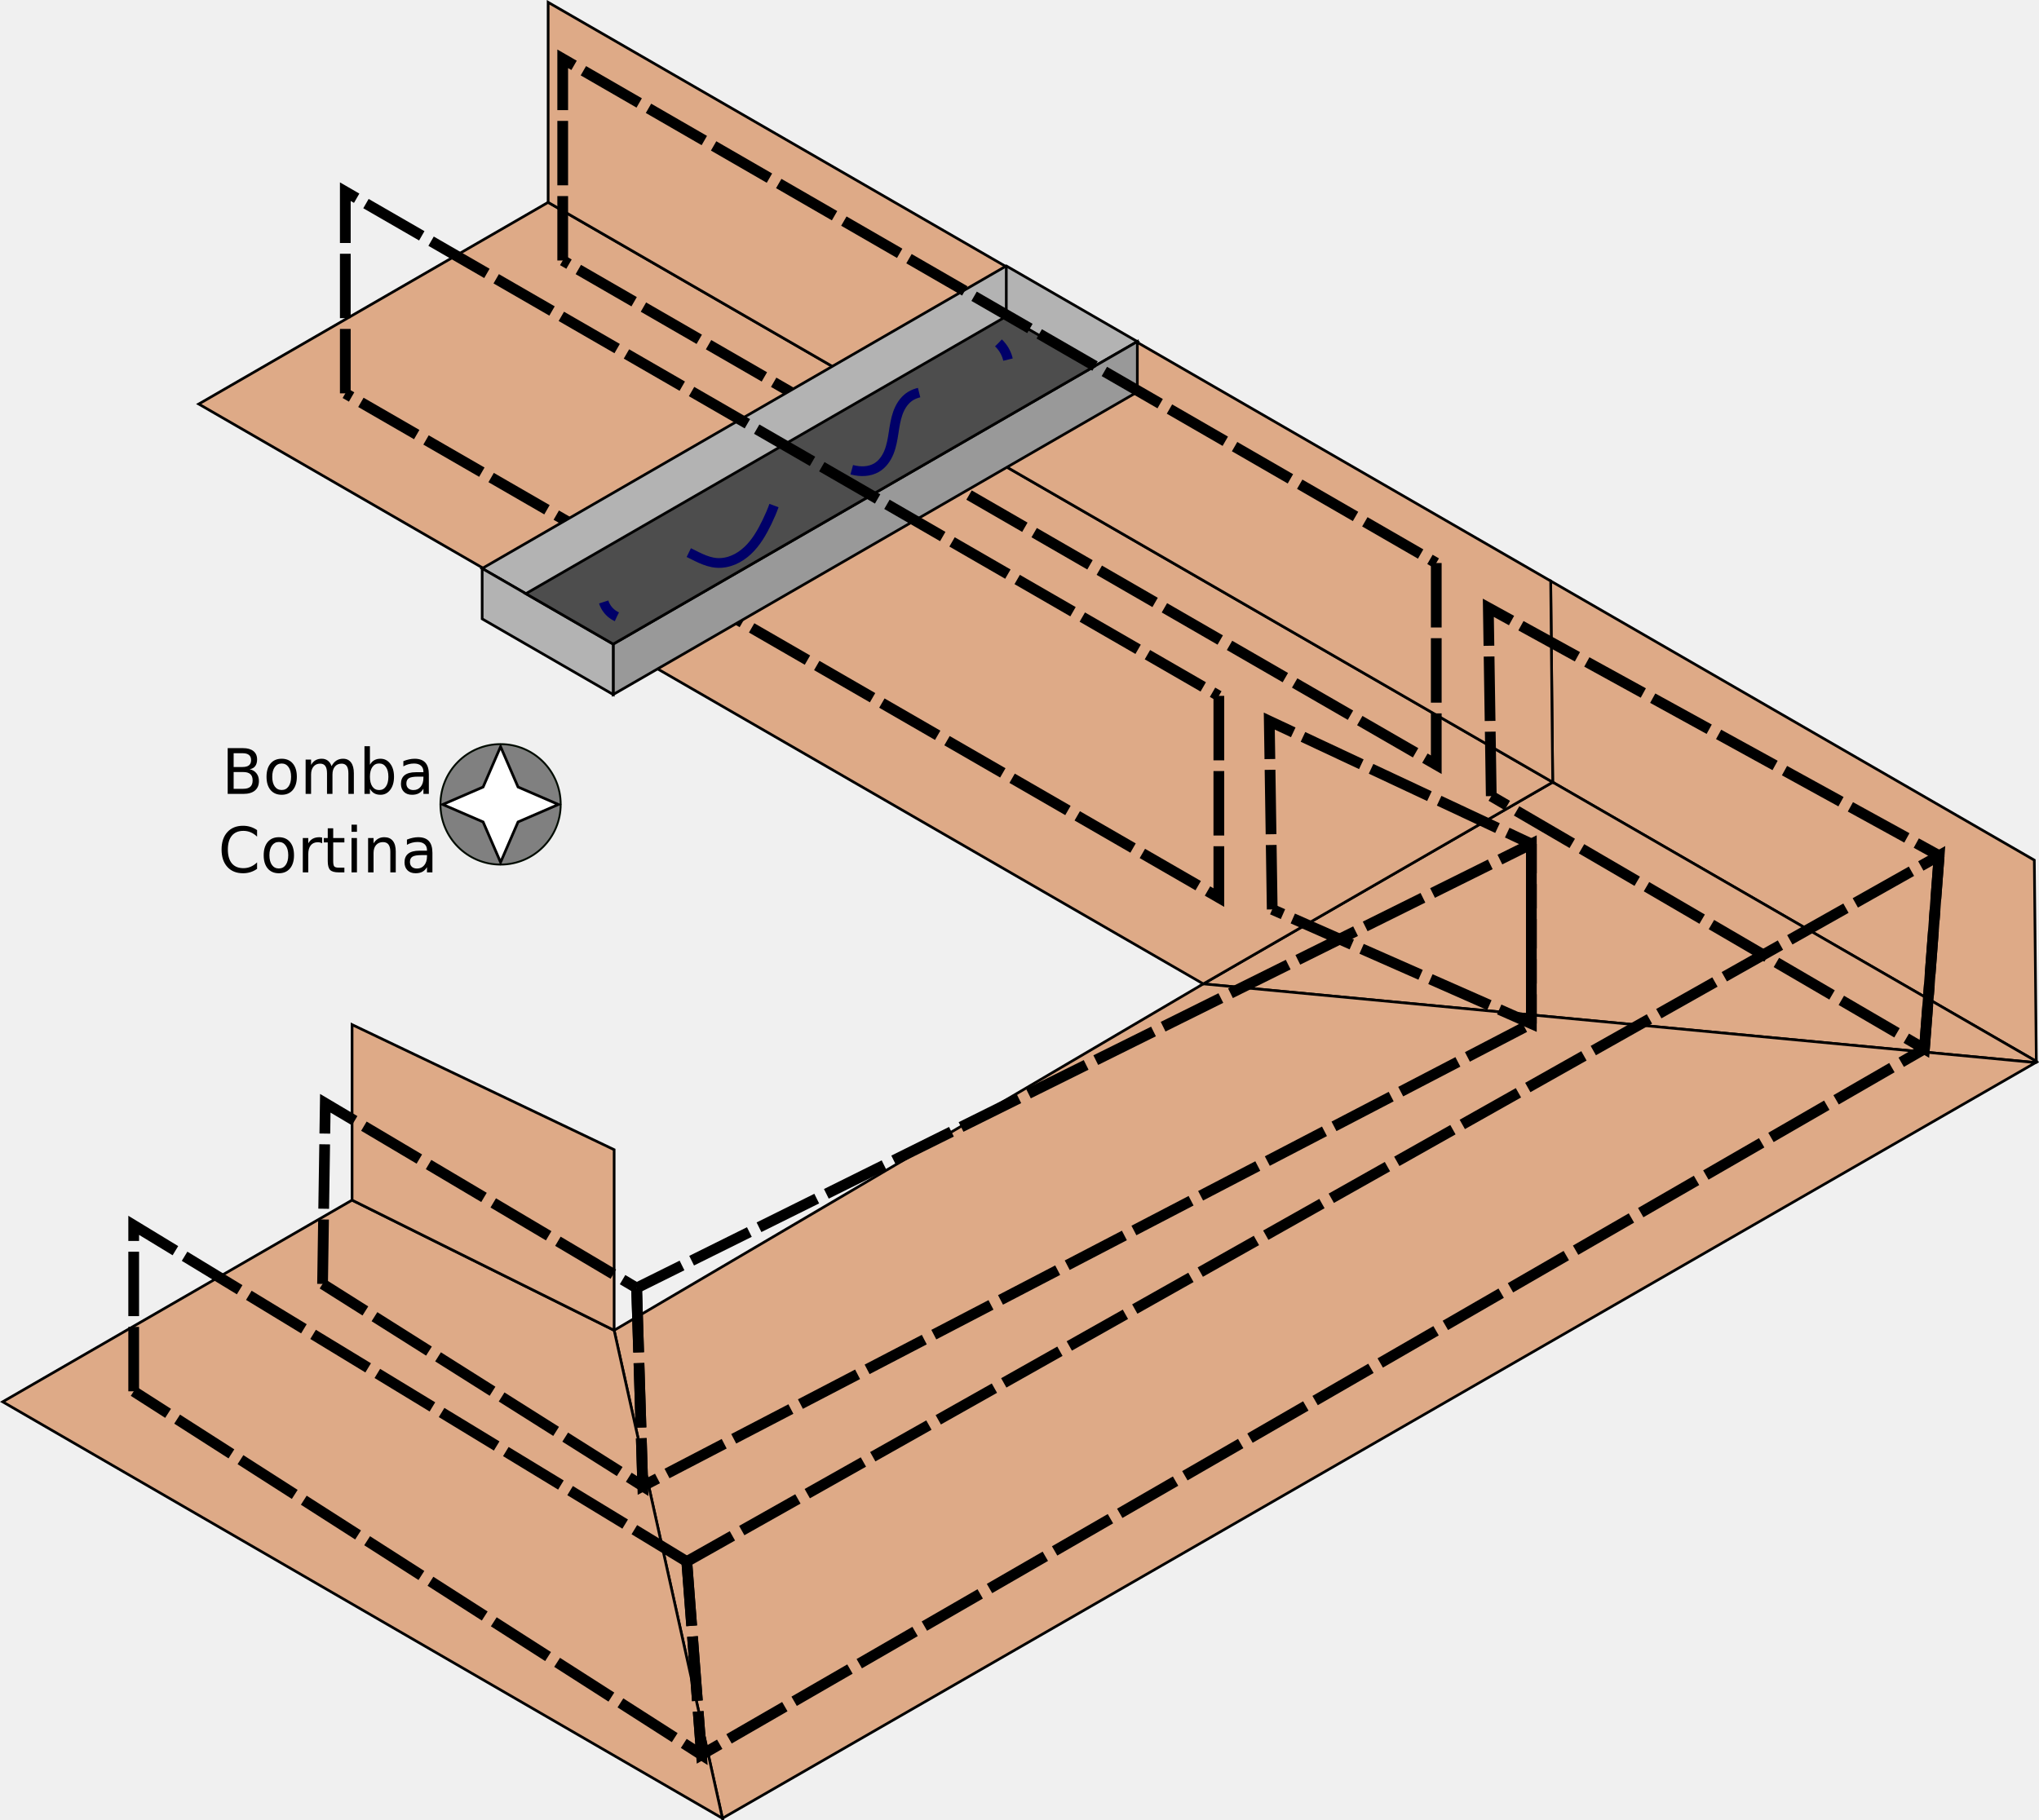
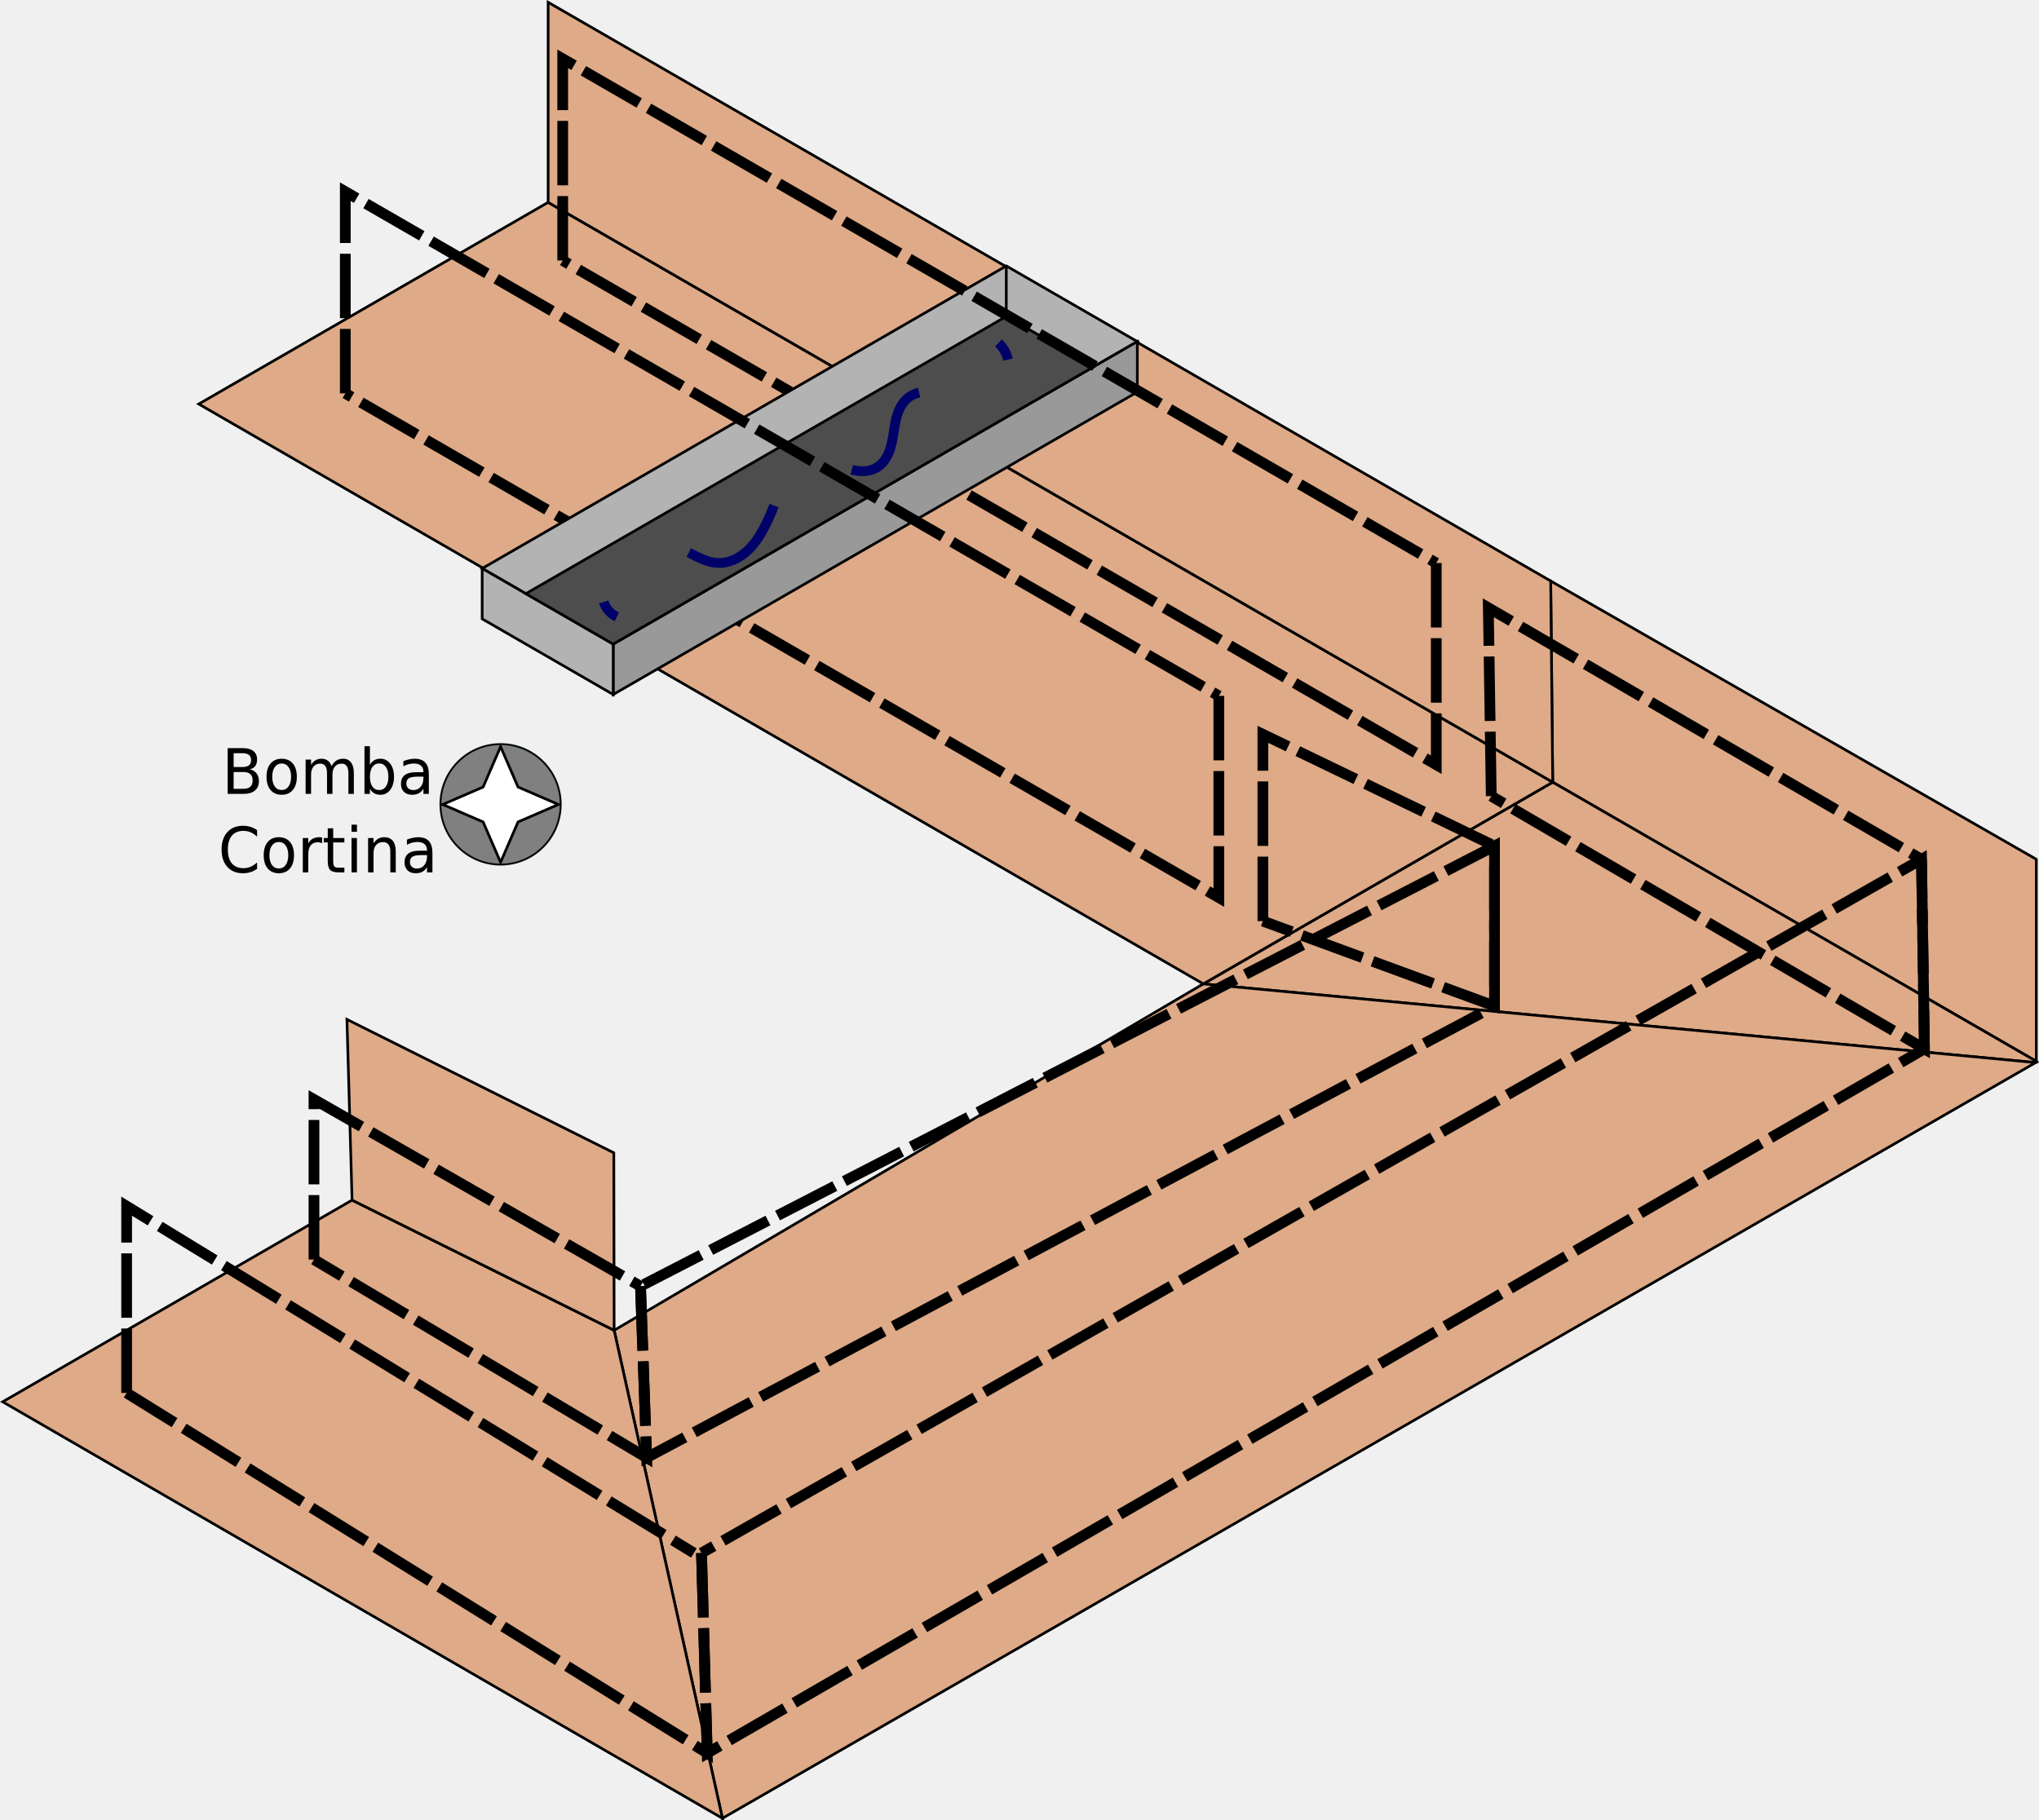
<svg xmlns="http://www.w3.org/2000/svg" width="202.147mm" height="180.462mm" viewBox="0 0 202.147 180.462" version="1.1" id="svg19">
  <defs id="defs13">
    </defs>
  <g id="layer1" transform="translate(-47.36706,-50.49329)">
-     <path style="fill:#deaa87;fill-opacity:1;stroke:#000000;stroke-width:0.265px;stroke-linecap:butt;stroke-linejoin:miter;stroke-opacity:1" d="m 201.302,128.058 -0.2,-19.952 47.947,27.682 0.2,19.952 z" id="path1114-7" />
+     <path style="fill:#deaa87;fill-opacity:1;stroke:#000000;stroke-width:0.265px;stroke-linecap:butt;stroke-linejoin:miter;stroke-opacity:1" d="m 201.302,128.058 -0.2,-19.952 48.147,27.598 v 20.036 z" id="path1114-7" />
    <path transform="translate(66.80399,50.49329)" style="fill:#deaa87;fill-opacity:1;stroke:#000000;stroke-width:0.265px;stroke-linecap:butt;stroke-linejoin:miter;stroke-opacity:1" d="m 182.375,105.37 0.071,-0.123 -47.947,-27.682 -34.641,20 z" id="path1112-7" />
    <path style="fill:#deaa87;fill-opacity:1;stroke:#000000;stroke-width:0.265px;stroke-linecap:butt;stroke-linejoin:miter;stroke-opacity:1" d="m 118.99,230.802 130.188,-74.939 -82.517,-7.805 -58.408,34.353 z" id="path1112-7-5" />
    <path transform="translate(66.80399,50.49329)" style="fill:#deaa87;fill-opacity:1;stroke:#000000;stroke-width:0.265px;stroke-linecap:butt;stroke-linejoin:miter;stroke-opacity:1" d="m 52.186,180.309 -10.737,-48.39 -25.981,-12.912 -34.641,20 z" id="path1112-7-56" />
-     <path style="fill:#deaa87;fill-opacity:1;stroke:#000000;stroke-width:0.265px;stroke-linecap:butt;stroke-linejoin:miter;stroke-opacity:1" d="m 82.272,169.5 v -17.4 l 25.981,12.4 0,17.912 z" id="path1114-7-3" />
+     <path style="fill:#deaa87;fill-opacity:1;stroke:#000000;stroke-width:0.265px;stroke-linecap:butt;stroke-linejoin:miter;stroke-opacity:1" d="m 82.272,169.5 -0.51,-17.92 26.458,13.229 0.032,17.603 z" id="path1114-7-3" />
  </g>
  <g id="layer2" transform="translate(19.43693,1.3290606e-6)">
    <ellipse transform="translate(-66.80399,-50.49329)" style="fill:#808080;fill-opacity:1;stroke:#000b00;stroke-width:0.186;stroke-linecap:butt;stroke-miterlimit:4;stroke-dasharray:none;stroke-dashoffset:0;stroke-opacity:1" id="path1003" cx="96.994" cy="130.255" rx="5.96" ry="5.972" />
    <path transform="translate(-66.80399,-50.49329)" style="fill:#ffffff;stroke:#000000;stroke-width:0.265px;stroke-linecap:butt;stroke-linejoin:miter;stroke-opacity:1" d="m 91.263,130.268 4,-1.732 1.732,-4 1.732,4 4,1.732 -4,1.732 -1.732,4 L 95.263,132 Z" id="path995" dataanimtype="rotate" datafield="Com2|Z2_Bomba_activo" dataanim="Com2|Z2_Bomba_activo" dataanimvalues="1;-1" />
    <path transform="translate(-66.80399,-50.49329)" style="fill:#deaa87;fill-opacity:1;stroke:#000000;stroke-width:0.265px;stroke-linecap:butt;stroke-linejoin:miter;stroke-opacity:1" d="m 166.662,148.058 34.641,-20 -99.593,-57.5 -34.641,20 z" id="path1112" />
    <path transform="translate(-66.80399,-50.49329)" style="fill:none;stroke:#000000;stroke-width:1.065;stroke-linecap:butt;stroke-linejoin:miter;stroke-miterlimit:4;stroke-dasharray:6.39, 1.065;stroke-dashoffset:0;stroke-opacity:1" d="m 168.204,119.5 v 20 l -86.602,-50" id="path1027" dataanim="Com2|Z2_mot1_activo" datafield="Com2|Z2_mot1_activo" dataanimvalues="10;100" dataanimtype="offset" />
    <path style="fill:#deaa87;fill-opacity:1;stroke:#000000;stroke-width:0.265px;stroke-linecap:butt;stroke-linejoin:miter;stroke-opacity:1" d="m 101.71,70.558 5.3e-4,-19.836 99.393,57.384 0.2,19.952 z" id="path1114" transform="translate(-66.80399,-50.49329)" />
    <path transform="translate(-66.80399,-50.49329)" style="fill:none;stroke:#000000;stroke-width:1.065;stroke-linecap:butt;stroke-linejoin:miter;stroke-miterlimit:4;stroke-dasharray:6.39, 1.065;stroke-dashoffset:0;stroke-opacity:1" d="m 189.758,106.325 v 20 L 103.155,76.325" id="path1027-9" dataanim="Com2|Z2_mot1_activo" dataanimtype="offset" datafield="Com2|Z2_mot1_activo" dataanimvalues="10;100" />
    <g id="g90" transform="translate(-29.61115,-87.15697)">
      <path id="path65" d="m 57.977,143.527 51.962,-30 12.99,7.5 -51.962,30 z" style="fill:#b3b3b3;stroke:#000000;stroke-width:0.265px;stroke-linecap:butt;stroke-linejoin:miter;stroke-opacity:1" />
      <path id="path67" d="m 70.967,151.027 v 5 l 51.962,-30 v -5 z" style="fill:#999999;stroke:#000000;stroke-width:0.265px;stroke-linecap:butt;stroke-linejoin:miter;stroke-opacity:1" />
      <path id="path69" d="m 57.977,143.527 v 5 l 12.99,7.5 v -5 z" style="fill:#b3b3b3;stroke:#000000;stroke-width:0.265px;stroke-linecap:butt;stroke-linejoin:miter;stroke-opacity:1" />
      <path id="path71" d="m 62.307,146.027 47.631,-27.5 8.66,5 -47.631,27.5 z" style="fill:#4d4d4d;stroke:#000000;stroke-width:0.265px;stroke-linecap:butt;stroke-linejoin:miter;stroke-opacity:1" />
      <path id="path83" d="m 109.938,113.527 v 5" style="fill:none;stroke:#000000;stroke-width:0.265px;stroke-linecap:butt;stroke-linejoin:miter;stroke-opacity:1" />
    </g>
    <path transform="translate(-66.80399,-50.49329)" style="fill:none;stroke:#000069;stroke-width:0.965;stroke-linecap:butt;stroke-linejoin:miter;stroke-miterlimit:4;stroke-dasharray:11.58, 11.58;stroke-dashoffset:9.65;stroke-opacity:1" d="m 146.358,84.5 c 0.426,0.403 0.741,0.923 0.9,1.488 0.159,0.565 0.163,1.172 0.01,1.739 -0.153,0.566 -0.461,1.09 -0.883,1.498 -0.422,0.408 -0.955,0.699 -1.526,0.833 -0.614,0.144 -1.259,0.108 -1.88,-0.005 -0.621,-0.112 -1.226,-0.299 -1.838,-0.455 -0.612,-0.156 -1.237,-0.282 -1.868,-0.27 -0.631,0.012 -1.273,0.171 -1.784,0.54 -0.536,0.388 -0.895,0.982 -1.115,1.606 -0.22,0.624 -0.315,1.284 -0.416,1.939 -0.101,0.654 -0.211,1.314 -0.46,1.927 -0.249,0.613 -0.651,1.184 -1.221,1.521 -0.353,0.208 -0.758,0.319 -1.167,0.349 -0.409,0.03 -0.82,-0.019 -1.218,-0.116 -0.796,-0.194 -1.531,-0.575 -2.277,-0.913 -0.746,-0.338 -1.531,-0.64 -2.35,-0.66 -0.41,-0.01 -0.824,0.053 -1.201,0.211 -0.378,0.158 -0.718,0.414 -0.952,0.751 -0.234,0.336 -0.354,0.739 -0.422,1.143 -0.069,0.404 -0.09,0.814 -0.145,1.22 -0.161,1.189 -0.612,2.321 -1.134,3.402 -0.498,1.031 -1.076,2.045 -1.91,2.83 -0.417,0.392 -0.895,0.723 -1.422,0.945 -0.528,0.222 -1.106,0.332 -1.676,0.288 -0.55,-0.042 -1.08,-0.225 -1.583,-0.451 -0.503,-0.226 -0.985,-0.495 -1.487,-0.725 -0.501,-0.23 -1.028,-0.421 -1.577,-0.476 -0.549,-0.055 -1.125,0.034 -1.59,0.329 -0.35,0.222 -0.62,0.546 -0.888,0.862 -0.268,0.316 -0.547,0.634 -0.907,0.839 -0.274,0.156 -0.582,0.238 -0.888,0.31 -0.306,0.072 -0.617,0.135 -0.907,0.257 -0.427,0.179 -0.801,0.486 -1.06,0.87 -0.259,0.384 -0.403,0.845 -0.409,1.309 -0.006,0.464 0.126,0.928 0.375,1.319 0.249,0.391 0.614,0.707 1.037,0.898" id="path1134" dataanim="Com2|Z2_Bomba_activo" dataanimtype="offset" datafield="Com2|Z2_Bomba_activo" dataanimvalues="5;100" />
    <path transform="translate(-66.80399,-50.49329)" style="fill:none;stroke:#000000;stroke-width:1.065;stroke-linecap:butt;stroke-linejoin:miter;stroke-miterlimit:4;stroke-dasharray:6.39, 1.065;stroke-dashoffset:0;stroke-opacity:1" d="m 81.601,89.5 v -20 l 86.602,50" id="path1023" dataanim="Com2|Z2_mot1_activo" dataanimtype="offset" datafield="Com2|Z2_mot1_activo" dataanimvalues="10;100" />
    <path transform="translate(-66.80399,-50.49329)" style="fill:none;stroke:#000000;stroke-width:1.065;stroke-linecap:butt;stroke-linejoin:miter;stroke-miterlimit:4;stroke-dasharray:6.39, 1.065;stroke-dashoffset:0;stroke-opacity:1" d="M 103.155,76.325 V 56.325 l 86.603,50" id="path1023-2" dataanim="Com2|Z2_mot1_activo" dataanimtype="offset" datafield="Com2|Z2_mot1_activo" dataanimvalues="10;100" />
    <g aria-label="Bomba Cortina" style="font-style:normal;font-variant:normal;font-weight:normal;font-stretch:normal;font-size:10.583px;line-height:1.25;font-family:sans-serif;-inkscape-font-specification:'sans-serif, Normal';font-variant-ligatures:normal;font-variant-caps:normal;font-variant-numeric:normal;font-feature-settings:normal;text-align:center;letter-spacing:0px;word-spacing:0px;writing-mode:lr-tb;text-anchor:middle;fill:#000000;fill-opacity:1;stroke:none;stroke-width:0.265" id="text31" transform="matrix(0.5657823,0,0,0.5882317,-22.20046,-20.10244)">
      <path d="m 45.825,164.323 v 2.827 h 1.674 q 0.842,0 1.245,-0.346 0.408,-0.351 0.408,-1.07 0,-0.723 -0.408,-1.065 -0.403,-0.346 -1.245,-0.346 z m 0,-3.173 v 2.325 h 1.545 q 0.765,0 1.137,-0.284 0.377,-0.289 0.377,-0.878 0,-0.584 -0.377,-0.873 -0.372,-0.289 -1.137,-0.289 z m -1.044,-0.858 h 2.667 q 1.194,0 1.84,0.496 0.646,0.496 0.646,1.411 0,0.708 -0.331,1.127 -0.331,0.419 -0.972,0.522 0.77,0.165 1.194,0.692 0.429,0.522 0.429,1.307 0,1.034 -0.703,1.597 -0.703,0.563 -2,0.563 h -2.77 z" style="font-style:normal;font-variant:normal;font-weight:normal;font-stretch:normal;font-size:10.583px;font-family:sans-serif;-inkscape-font-specification:'sans-serif, Normal';font-variant-ligatures:normal;font-variant-caps:normal;font-variant-numeric:normal;font-feature-settings:normal;text-align:center;writing-mode:lr-tb;text-anchor:middle;stroke-width:0.265" id="path35" />
      <path d="m 54.243,162.886 q -0.765,0 -1.209,0.599 -0.444,0.594 -0.444,1.633 0,1.039 0.439,1.638 0.444,0.594 1.214,0.594 0.76,0 1.204,-0.599 0.444,-0.599 0.444,-1.633 0,-1.028 -0.444,-1.628 -0.444,-0.605 -1.204,-0.605 z m 0,-0.806 q 1.24,0 1.948,0.806 0.708,0.806 0.708,2.232 0,1.421 -0.708,2.232 -0.708,0.806 -1.948,0.806 -1.245,0 -1.953,-0.806 -0.703,-0.811 -0.703,-2.232 0,-1.426 0.703,-2.232 0.708,-0.806 1.953,-0.806 z" style="font-style:normal;font-variant:normal;font-weight:normal;font-stretch:normal;font-size:10.583px;font-family:sans-serif;-inkscape-font-specification:'sans-serif, Normal';font-variant-ligatures:normal;font-variant-caps:normal;font-variant-numeric:normal;font-feature-settings:normal;text-align:center;writing-mode:lr-tb;text-anchor:middle;stroke-width:0.265" id="path37" />
      <path d="m 62.982,163.331 q 0.357,-0.641 0.853,-0.946 0.496,-0.305 1.168,-0.305 0.904,0 1.395,0.636 0.491,0.63 0.491,1.798 v 3.493 h -0.956 v -3.462 q 0,-0.832 -0.295,-1.235 -0.295,-0.403 -0.899,-0.403 -0.739,0 -1.168,0.491 -0.429,0.491 -0.429,1.338 v 3.271 h -0.956 v -3.462 q 0,-0.837 -0.295,-1.235 -0.295,-0.403 -0.91,-0.403 -0.729,0 -1.158,0.496 -0.429,0.491 -0.429,1.333 v 3.271 h -0.956 v -5.788 h 0.956 v 0.899 q 0.326,-0.532 0.78,-0.785 0.455,-0.253 1.08,-0.253 0.63,0 1.07,0.32 0.444,0.32 0.656,0.93 z" style="font-style:normal;font-variant:normal;font-weight:normal;font-stretch:normal;font-size:10.583px;font-family:sans-serif;-inkscape-font-specification:'sans-serif, Normal';font-variant-ligatures:normal;font-variant-caps:normal;font-variant-numeric:normal;font-feature-settings:normal;text-align:center;writing-mode:lr-tb;text-anchor:middle;stroke-width:0.265" id="path39" />
      <path d="m 72.94,165.119 q 0,-1.049 -0.434,-1.643 -0.429,-0.599 -1.183,-0.599 -0.754,0 -1.189,0.599 -0.429,0.594 -0.429,1.643 0,1.049 0.429,1.648 0.434,0.594 1.189,0.594 0.754,0 1.183,-0.594 0.434,-0.599 0.434,-1.648 z m -3.235,-2.021 q 0.3,-0.517 0.754,-0.765 0.46,-0.253 1.096,-0.253 1.054,0 1.71,0.837 0.661,0.837 0.661,2.201 0,1.364 -0.661,2.201 -0.656,0.837 -1.71,0.837 -0.636,0 -1.096,-0.248 -0.455,-0.253 -0.754,-0.77 v 0.868 H 68.749 v -8.041 h 0.956 z" style="font-style:normal;font-variant:normal;font-weight:normal;font-stretch:normal;font-size:10.583px;font-family:sans-serif;-inkscape-font-specification:'sans-serif, Normal';font-variant-ligatures:normal;font-variant-caps:normal;font-variant-numeric:normal;font-feature-settings:normal;text-align:center;writing-mode:lr-tb;text-anchor:middle;stroke-width:0.265" id="path41" />
      <path d="m 78.133,165.098 q -1.152,0 -1.597,0.264 -0.444,0.264 -0.444,0.899 0,0.506 0.331,0.806 0.336,0.295 0.91,0.295 0.791,0 1.266,-0.558 0.481,-0.563 0.481,-1.493 v -0.212 z m 1.897,-0.393 v 3.302 h -0.951 v -0.878 q -0.326,0.527 -0.811,0.78 -0.486,0.248 -1.189,0.248 -0.889,0 -1.416,-0.496 -0.522,-0.501 -0.522,-1.338 0,-0.977 0.651,-1.473 0.656,-0.496 1.953,-0.496 h 1.333 v -0.093 q 0,-0.656 -0.434,-1.013 -0.429,-0.362 -1.209,-0.362 -0.496,0 -0.966,0.119 -0.47,0.119 -0.904,0.357 v -0.878 q 0.522,-0.202 1.013,-0.3 0.491,-0.103 0.956,-0.103 1.256,0 1.876,0.651 0.62,0.651 0.62,1.974 z" style="font-style:normal;font-variant:normal;font-weight:normal;font-stretch:normal;font-size:10.583px;font-family:sans-serif;-inkscape-font-specification:'sans-serif, Normal';font-variant-ligatures:normal;font-variant-caps:normal;font-variant-numeric:normal;font-feature-settings:normal;text-align:center;writing-mode:lr-tb;text-anchor:middle;stroke-width:0.265" id="path43" />
      <path d="m 49.933,174.116 v 1.101 q -0.527,-0.491 -1.127,-0.734 -0.594,-0.243 -1.266,-0.243 -1.323,0 -2.026,0.811 -0.703,0.806 -0.703,2.336 0,1.524 0.703,2.336 0.703,0.806 2.026,0.806 0.672,0 1.266,-0.243 0.599,-0.243 1.127,-0.734 v 1.09 q -0.548,0.372 -1.163,0.558 -0.61,0.186 -1.292,0.186 -1.752,0 -2.76,-1.07 -1.008,-1.075 -1.008,-2.93 0,-1.86 1.008,-2.93 1.008,-1.075 2.76,-1.075 0.692,0 1.302,0.186 0.615,0.181 1.152,0.548 z" style="font-style:normal;font-variant:normal;font-weight:normal;font-stretch:normal;font-size:10.583px;font-family:sans-serif;-inkscape-font-specification:'sans-serif, Normal';font-variant-ligatures:normal;font-variant-caps:normal;font-variant-numeric:normal;font-feature-settings:normal;text-align:center;writing-mode:lr-tb;text-anchor:middle;stroke-width:0.265" id="path45" />
      <path d="m 53.747,176.116 q -0.765,0 -1.209,0.599 -0.444,0.594 -0.444,1.633 0,1.039 0.439,1.638 0.444,0.594 1.214,0.594 0.76,0 1.204,-0.599 0.444,-0.599 0.444,-1.633 0,-1.028 -0.444,-1.628 -0.444,-0.605 -1.204,-0.605 z m 0,-0.806 q 1.24,0 1.948,0.806 0.708,0.806 0.708,2.232 0,1.421 -0.708,2.232 -0.708,0.806 -1.948,0.806 -1.245,0 -1.953,-0.806 -0.703,-0.811 -0.703,-2.232 0,-1.426 0.703,-2.232 0.708,-0.806 1.953,-0.806 z" style="font-style:normal;font-variant:normal;font-weight:normal;font-stretch:normal;font-size:10.583px;font-family:sans-serif;-inkscape-font-specification:'sans-serif, Normal';font-variant-ligatures:normal;font-variant-caps:normal;font-variant-numeric:normal;font-feature-settings:normal;text-align:center;writing-mode:lr-tb;text-anchor:middle;stroke-width:0.265" id="path47" />
      <path d="m 61.333,176.338 q -0.16,-0.093 -0.351,-0.134 -0.186,-0.046 -0.413,-0.046 -0.806,0 -1.24,0.527 -0.429,0.522 -0.429,1.504 v 3.049 h -0.956 v -5.788 h 0.956 v 0.899 q 0.3,-0.527 0.78,-0.78 0.481,-0.258 1.168,-0.258 0.098,0 0.217,0.015 0.119,0.01 0.264,0.036 z" style="font-style:normal;font-variant:normal;font-weight:normal;font-stretch:normal;font-size:10.583px;font-family:sans-serif;-inkscape-font-specification:'sans-serif, Normal';font-variant-ligatures:normal;font-variant-caps:normal;font-variant-numeric:normal;font-feature-settings:normal;text-align:center;writing-mode:lr-tb;text-anchor:middle;stroke-width:0.265" id="path49" />
      <path d="m 63.271,173.806 v 1.643 h 1.959 v 0.739 h -1.959 v 3.142 q 0,0.708 0.191,0.91 0.196,0.202 0.791,0.202 h 0.977 v 0.796 h -0.977 q -1.101,0 -1.519,-0.408 -0.419,-0.413 -0.419,-1.499 v -3.142 h -0.698 v -0.739 h 0.698 v -1.643 z" style="font-style:normal;font-variant:normal;font-weight:normal;font-stretch:normal;font-size:10.583px;font-family:sans-serif;-inkscape-font-specification:'sans-serif, Normal';font-variant-ligatures:normal;font-variant-caps:normal;font-variant-numeric:normal;font-feature-settings:normal;text-align:center;writing-mode:lr-tb;text-anchor:middle;stroke-width:0.265" id="path51" />
      <path d="m 66.48,175.449 h 0.951 v 5.788 h -0.951 z m 0,-2.253 h 0.951 v 1.204 h -0.951 z" style="font-style:normal;font-variant:normal;font-weight:normal;font-stretch:normal;font-size:10.583px;font-family:sans-serif;-inkscape-font-specification:'sans-serif, Normal';font-variant-ligatures:normal;font-variant-caps:normal;font-variant-numeric:normal;font-feature-settings:normal;text-align:center;writing-mode:lr-tb;text-anchor:middle;stroke-width:0.265" id="path53" />
      <path d="m 74.232,177.743 v 3.493 h -0.951 v -3.462 q 0,-0.822 -0.32,-1.23 -0.32,-0.408 -0.961,-0.408 -0.77,0 -1.214,0.491 -0.444,0.491 -0.444,1.338 v 3.271 H 69.385 v -5.788 h 0.956 v 0.899 q 0.341,-0.522 0.801,-0.78 0.465,-0.258 1.07,-0.258 0.997,0 1.509,0.62 0.512,0.615 0.512,1.814 z" style="font-style:normal;font-variant:normal;font-weight:normal;font-stretch:normal;font-size:10.583px;font-family:sans-serif;-inkscape-font-specification:'sans-serif, Normal';font-variant-ligatures:normal;font-variant-caps:normal;font-variant-numeric:normal;font-feature-settings:normal;text-align:center;writing-mode:lr-tb;text-anchor:middle;stroke-width:0.265" id="path55" />
      <path d="m 78.759,178.327 q -1.152,0 -1.597,0.264 -0.444,0.264 -0.444,0.899 0,0.506 0.331,0.806 0.336,0.295 0.91,0.295 0.791,0 1.266,-0.558 0.481,-0.563 0.481,-1.493 v -0.212 z m 1.897,-0.393 v 3.302 h -0.951 v -0.878 q -0.326,0.527 -0.811,0.78 -0.486,0.248 -1.189,0.248 -0.889,0 -1.416,-0.496 -0.522,-0.501 -0.522,-1.338 0,-0.977 0.651,-1.473 0.656,-0.496 1.953,-0.496 h 1.333 v -0.093 q 0,-0.656 -0.434,-1.013 -0.429,-0.362 -1.209,-0.362 -0.496,0 -0.966,0.119 -0.47,0.119 -0.904,0.357 v -0.878 q 0.522,-0.202 1.013,-0.3 0.491,-0.103 0.956,-0.103 1.256,0 1.876,0.651 0.62,0.651 0.62,1.974 z" style="font-style:normal;font-variant:normal;font-weight:normal;font-stretch:normal;font-size:10.583px;font-family:sans-serif;-inkscape-font-specification:'sans-serif, Normal';font-variant-ligatures:normal;font-variant-caps:normal;font-variant-numeric:normal;font-feature-settings:normal;text-align:center;writing-mode:lr-tb;text-anchor:middle;stroke-width:0.265" id="path57" />
    </g>
-     <path style="fill:none;stroke:#000000;stroke-width:1.065;stroke-linecap:butt;stroke-linejoin:miter;stroke-miterlimit:4;stroke-dasharray:6.39, 1.065;stroke-dashoffset:0;stroke-opacity:1" d="M 172.81,84.848 171.353,104.007 128.407,78.945" id="Cinta_Z3_P1-1-2" dataanim="Com2|Z3_MotoresMarcha" dataanimtype="offset" datafield="Com2|Z3_MotoresMarcha" dataanimvalues="10;100" />
-     <path style="fill:none;stroke:#000000;stroke-width:1.065;stroke-linecap:butt;stroke-linejoin:miter;stroke-miterlimit:4;stroke-dasharray:6.39, 1.065;stroke-dashoffset:0;stroke-opacity:1" d="m 128.407,78.945 -0.29,-18.674 44.693,24.577" id="Cinta_Z3_P1-1-1" dataanim="Com2|Z3_MotoresMarcha" dataanimtype="offset" datafield="Com2|Z3_MotoresMarcha" dataanimvalues="10;100" />
-     <path style="fill:none;stroke:#000000;stroke-width:1.065;stroke-linecap:butt;stroke-linejoin:miter;stroke-miterlimit:4;stroke-dasharray:6.39, 1.065;stroke-dashoffset:0;stroke-opacity:1" d="M 132.382,83.689 V 101.507 L 106.691,90.18" id="Cinta_Z3_P1-2-2" dataanim="Com2|Z3_MotoresMarcha" dataanimtype="offset" datafield="Com2|Z3_MotoresMarcha" dataanimvalues="10;100" />
-     <path style="fill:none;stroke:#000000;stroke-width:1.065;stroke-linecap:butt;stroke-linejoin:miter;stroke-miterlimit:4;stroke-dasharray:6.39, 1.065;stroke-dashoffset:0;stroke-opacity:1" d="m 106.691,90.18 -0.29,-18.674 25.981,12.182" id="Cinta_Z3_P1-2-1" dataanim="Com2|Z3_MotoresMarcha" dataanimtype="offset" datafield="Com2|Z3_MotoresMarcha" dataanimvalues="10;100" />
-     <path style="fill:none;stroke:#000000;stroke-width:1.065;stroke-linecap:butt;stroke-linejoin:miter;stroke-miterlimit:4;stroke-dasharray:6.39, 1.065;stroke-dashoffset:0;stroke-opacity:1" d="m 43.68,127.719 0.61,19.648 88.092,-45.86" id="Cinta_Z3_P2-2-2" dataanim="Com2|Z3_MotoresMarcha" dataanimtype="offset" datafield="Com2|Z3_MotoresMarcha" dataanimvalues="10;100" />
-     <path style="fill:none;stroke:#000000;stroke-width:1.065;stroke-linecap:butt;stroke-linejoin:miter;stroke-miterlimit:4;stroke-dasharray:6.39, 1.065;stroke-dashoffset:0;stroke-opacity:1" d="M 132.382,101.507 V 83.689 L 43.68,127.719" id="Cinta_Z3_P2-2-1" dataanim="Com2|Z3_MotoresMarcha" dataanimtype="offset" datafield="Com2|Z3_MotoresMarcha" dataanimvalues="10;100" />
-     <path style="fill:none;stroke:#000000;stroke-width:1.065;stroke-linecap:butt;stroke-linejoin:miter;stroke-miterlimit:4;stroke-dasharray:6.39, 1.065;stroke-dashoffset:0;stroke-opacity:1" d="m 48.652,154.848 1.457,19.159 121.244,-70" id="Cinta_Z3_P2-1-2" dataanim="Com2|Z3_MotoresMarcha" dataanimtype="offset" datafield="Com2|Z3_MotoresMarcha" dataanimvalues="10;100" />
-     <path style="fill:none;stroke:#000000;stroke-width:1.065;stroke-linecap:butt;stroke-linejoin:miter;stroke-miterlimit:4;stroke-dasharray:6.39, 1.065;stroke-dashoffset:0;stroke-opacity:1" d="M 171.353,104.007 172.81,84.848 48.652,154.848" id="Cinta_Z3_P2-1-1" dataanim="Com2|Z3_MotoresMarcha" dataanimtype="offset" datafield="Com2|Z3_MotoresMarcha" dataanimvalues="10;100" />
-     <path style="fill:none;stroke:#000000;stroke-width:1.065;stroke-linecap:butt;stroke-linejoin:miter;stroke-miterlimit:4;stroke-dasharray:6.39, 1.065;stroke-dashoffset:0;stroke-opacity:1" d="M 43.68,127.719 44.289,147.367 12.542,127.317" id="Cinta_Z3_P3-1-2" dataanim="Com2|Z3_MotoresMarcha" dataanimtype="offset" datafield="Com2|Z3_MotoresMarcha" dataanimvalues="10;100" />
-     <path style="fill:none;stroke:#000000;stroke-width:1.065;stroke-linecap:butt;stroke-linejoin:miter;stroke-miterlimit:4;stroke-dasharray:6.39, 1.065;stroke-dashoffset:0;stroke-opacity:1" d="m 12.542,127.317 0.271,-17.913 30.867,18.315" id="Cinta_Z3_P3-1-1" dataanim="Com2|Z3_MotoresMarcha" dataanimtype="offset" datafield="Com2|Z3_MotoresMarcha" dataanimvalues="10;100" />
-     <path style="fill:none;stroke:#000000;stroke-width:1.065;stroke-linecap:butt;stroke-linejoin:miter;stroke-miterlimit:4;stroke-dasharray:6.39, 1.065;stroke-dashoffset:0;stroke-opacity:1" d="m 48.652,154.848 1.457,19.159 -56.292,-36.039" id="Cinta_Z3_P3-2-2" dataanim="Com2|Z3_MotoresMarcha" dataanimtype="offset" datafield="Com2|Z3_MotoresMarcha" dataanimvalues="10;100" />
-     <path style="fill:none;stroke:#000000;stroke-width:1.065;stroke-linecap:butt;stroke-linejoin:miter;stroke-miterlimit:4;stroke-dasharray:6.39, 1.065;stroke-dashoffset:0;stroke-opacity:1" d="M -6.182,137.968 V 121.507 L 48.652,154.848" id="Cinta_Z3_P3-2-1" dataanim="Com2|Z3_MotoresMarcha" dataanimtype="offset" datafield="Com2|Z3_MotoresMarcha" dataanimvalues="10;100" />
+     <path style="fill:none;stroke:#000000;stroke-width:1.065;stroke-linecap:butt;stroke-linejoin:miter;stroke-miterlimit:4;stroke-dasharray:6.39, 1.065;stroke-dashoffset:0;stroke-opacity:1" d="m 171.063,85.212 0.29,18.795 -42.946,-25.062" id="Cinta_Z3_P1-1-2" dataanim="Com2|Z3_MotoresMarcha" dataanimtype="offset" datafield="Com2|Z3_MotoresMarcha" dataanimvalues="10;100" />
+     <path style="fill:none;stroke:#000000;stroke-width:1.065;stroke-linecap:butt;stroke-linejoin:miter;stroke-miterlimit:4;stroke-dasharray:6.39, 1.065;stroke-dashoffset:0;stroke-opacity:1" d="M 128.407,78.945 128.118,60.271 171.063,85.212" id="Cinta_Z3_P1-1-1" dataanim="Com2|Z3_MotoresMarcha" dataanimtype="offset" datafield="Com2|Z3_MotoresMarcha" dataanimvalues="10;100" />
+     <path style="fill:none;stroke:#000000;stroke-width:1.065;stroke-linecap:butt;stroke-linejoin:miter;stroke-miterlimit:4;stroke-dasharray:6.39, 1.065;stroke-dashoffset:0;stroke-opacity:1" d="m 128.73,83.889 v 15.875 l -22.966,-8.426" id="Cinta_Z3_P1-2-2" dataanim="Com2|Z3_MotoresMarcha" dataanimtype="offset" datafield="Com2|Z3_MotoresMarcha" dataanimvalues="10;100" />
+     <path style="fill:none;stroke:#000000;stroke-width:1.065;stroke-linecap:butt;stroke-linejoin:miter;stroke-miterlimit:4;stroke-dasharray:6.39, 1.065;stroke-dashoffset:0;stroke-opacity:1" d="M 105.764,91.337 V 72.817 l 22.966,11.072" id="Cinta_Z3_P1-2-1" dataanim="Com2|Z3_MotoresMarcha" dataanimtype="offset" datafield="Com2|Z3_MotoresMarcha" dataanimvalues="10;100" />
+     <path style="fill:none;stroke:#000000;stroke-width:1.065;stroke-linecap:butt;stroke-linejoin:miter;stroke-miterlimit:4;stroke-dasharray:6.39, 1.065;stroke-dashoffset:0;stroke-opacity:1" d="m 44.063,127.545 0.61,17.002 84.057,-44.783" id="Cinta_Z3_P2-2-2" dataanim="Com2|Z3_MotoresMarcha" dataanimtype="offset" datafield="Com2|Z3_MotoresMarcha" dataanimvalues="10;100" />
+     <path style="fill:none;stroke:#000000;stroke-width:1.065;stroke-linecap:butt;stroke-linejoin:miter;stroke-miterlimit:4;stroke-dasharray:6.39, 1.065;stroke-dashoffset:0;stroke-opacity:1" d="m 128.73,99.764 v -15.875 L 44.063,127.545" id="Cinta_Z3_P2-2-1" dataanim="Com2|Z3_MotoresMarcha" dataanimtype="offset" datafield="Com2|Z3_MotoresMarcha" dataanimvalues="10;100" />
+     <path style="fill:none;stroke:#000000;stroke-width:1.065;stroke-linecap:butt;stroke-linejoin:miter;stroke-miterlimit:4;stroke-dasharray:6.39, 1.065;stroke-dashoffset:0;stroke-opacity:1" d="m 50.109,154.003 0.568,19.844 120.675,-69.84" id="Cinta_Z3_P2-1-2" dataanim="Com2|Z3_MotoresMarcha" dataanimtype="offset" datafield="Com2|Z3_MotoresMarcha" dataanimvalues="10;100" />
+     <path style="fill:none;stroke:#000000;stroke-width:1.065;stroke-linecap:butt;stroke-linejoin:miter;stroke-miterlimit:4;stroke-dasharray:6.39, 1.065;stroke-dashoffset:0;stroke-opacity:1" d="M 171.353,104.007 171.063,85.212 50.109,154.003" id="Cinta_Z3_P2-1-1" dataanim="Com2|Z3_MotoresMarcha" dataanimtype="offset" datafield="Com2|Z3_MotoresMarcha" dataanimvalues="10;100" />
+     <path style="fill:none;stroke:#000000;stroke-width:1.065;stroke-linecap:butt;stroke-linejoin:miter;stroke-miterlimit:4;stroke-dasharray:6.39, 1.065;stroke-dashoffset:0;stroke-opacity:1" d="M 44.063,127.545 44.673,144.547 11.69,124.899" id="Cinta_Z3_P3-1-2" dataanim="Com2|Z3_MotoresMarcha" dataanimtype="offset" datafield="Com2|Z3_MotoresMarcha" dataanimvalues="10;100" />
+     <path style="fill:none;stroke:#000000;stroke-width:1.065;stroke-linecap:butt;stroke-linejoin:miter;stroke-miterlimit:4;stroke-dasharray:6.39, 1.065;stroke-dashoffset:0;stroke-opacity:1" d="m 11.69,124.899 v -15.875 l 32.373,18.521" id="Cinta_Z3_P3-1-1" dataanim="Com2|Z3_MotoresMarcha" dataanimtype="offset" datafield="Com2|Z3_MotoresMarcha" dataanimvalues="10;100" />
+     <path style="fill:none;stroke:#000000;stroke-width:1.065;stroke-linecap:butt;stroke-linejoin:miter;stroke-miterlimit:4;stroke-dasharray:6.39, 1.065;stroke-dashoffset:0;stroke-opacity:1" d="M 50.109,154.003 50.678,173.847 -6.882,138.128" id="Cinta_Z3_P3-2-2" dataanim="Com2|Z3_MotoresMarcha" dataanimtype="offset" datafield="Com2|Z3_MotoresMarcha" dataanimvalues="10;100" />
+     <path style="fill:none;stroke:#000000;stroke-width:1.065;stroke-linecap:butt;stroke-linejoin:miter;stroke-miterlimit:4;stroke-dasharray:6.39, 1.065;stroke-dashoffset:0;stroke-opacity:1" d="M -6.882,138.128 V 119.608 L 49.355,154.003" id="Cinta_Z3_P3-2-1" dataanim="Com2|Z3_MotoresMarcha" dataanimtype="offset" datafield="Com2|Z3_MotoresMarcha" dataanimvalues="10;100" />
  </g>
</svg>
